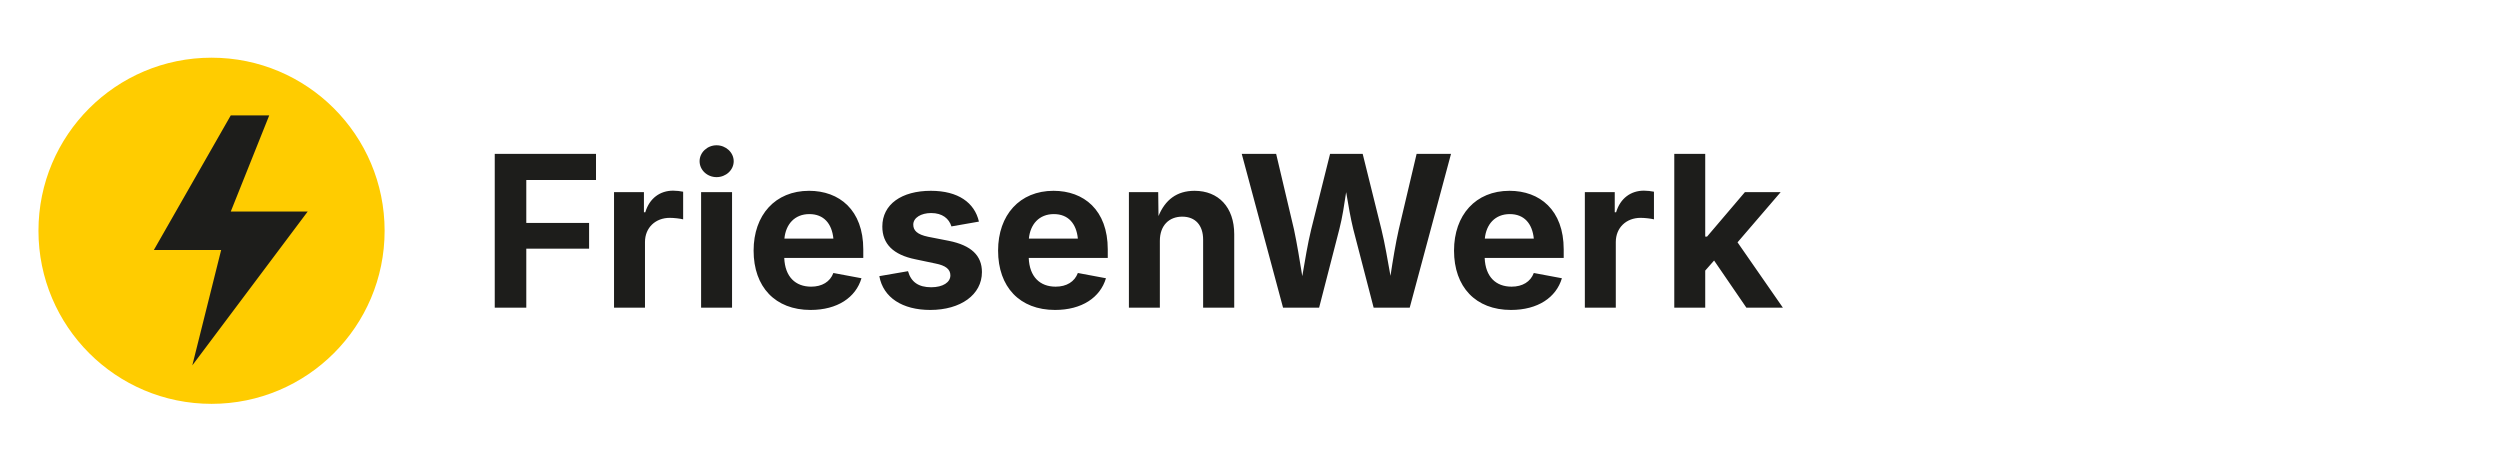
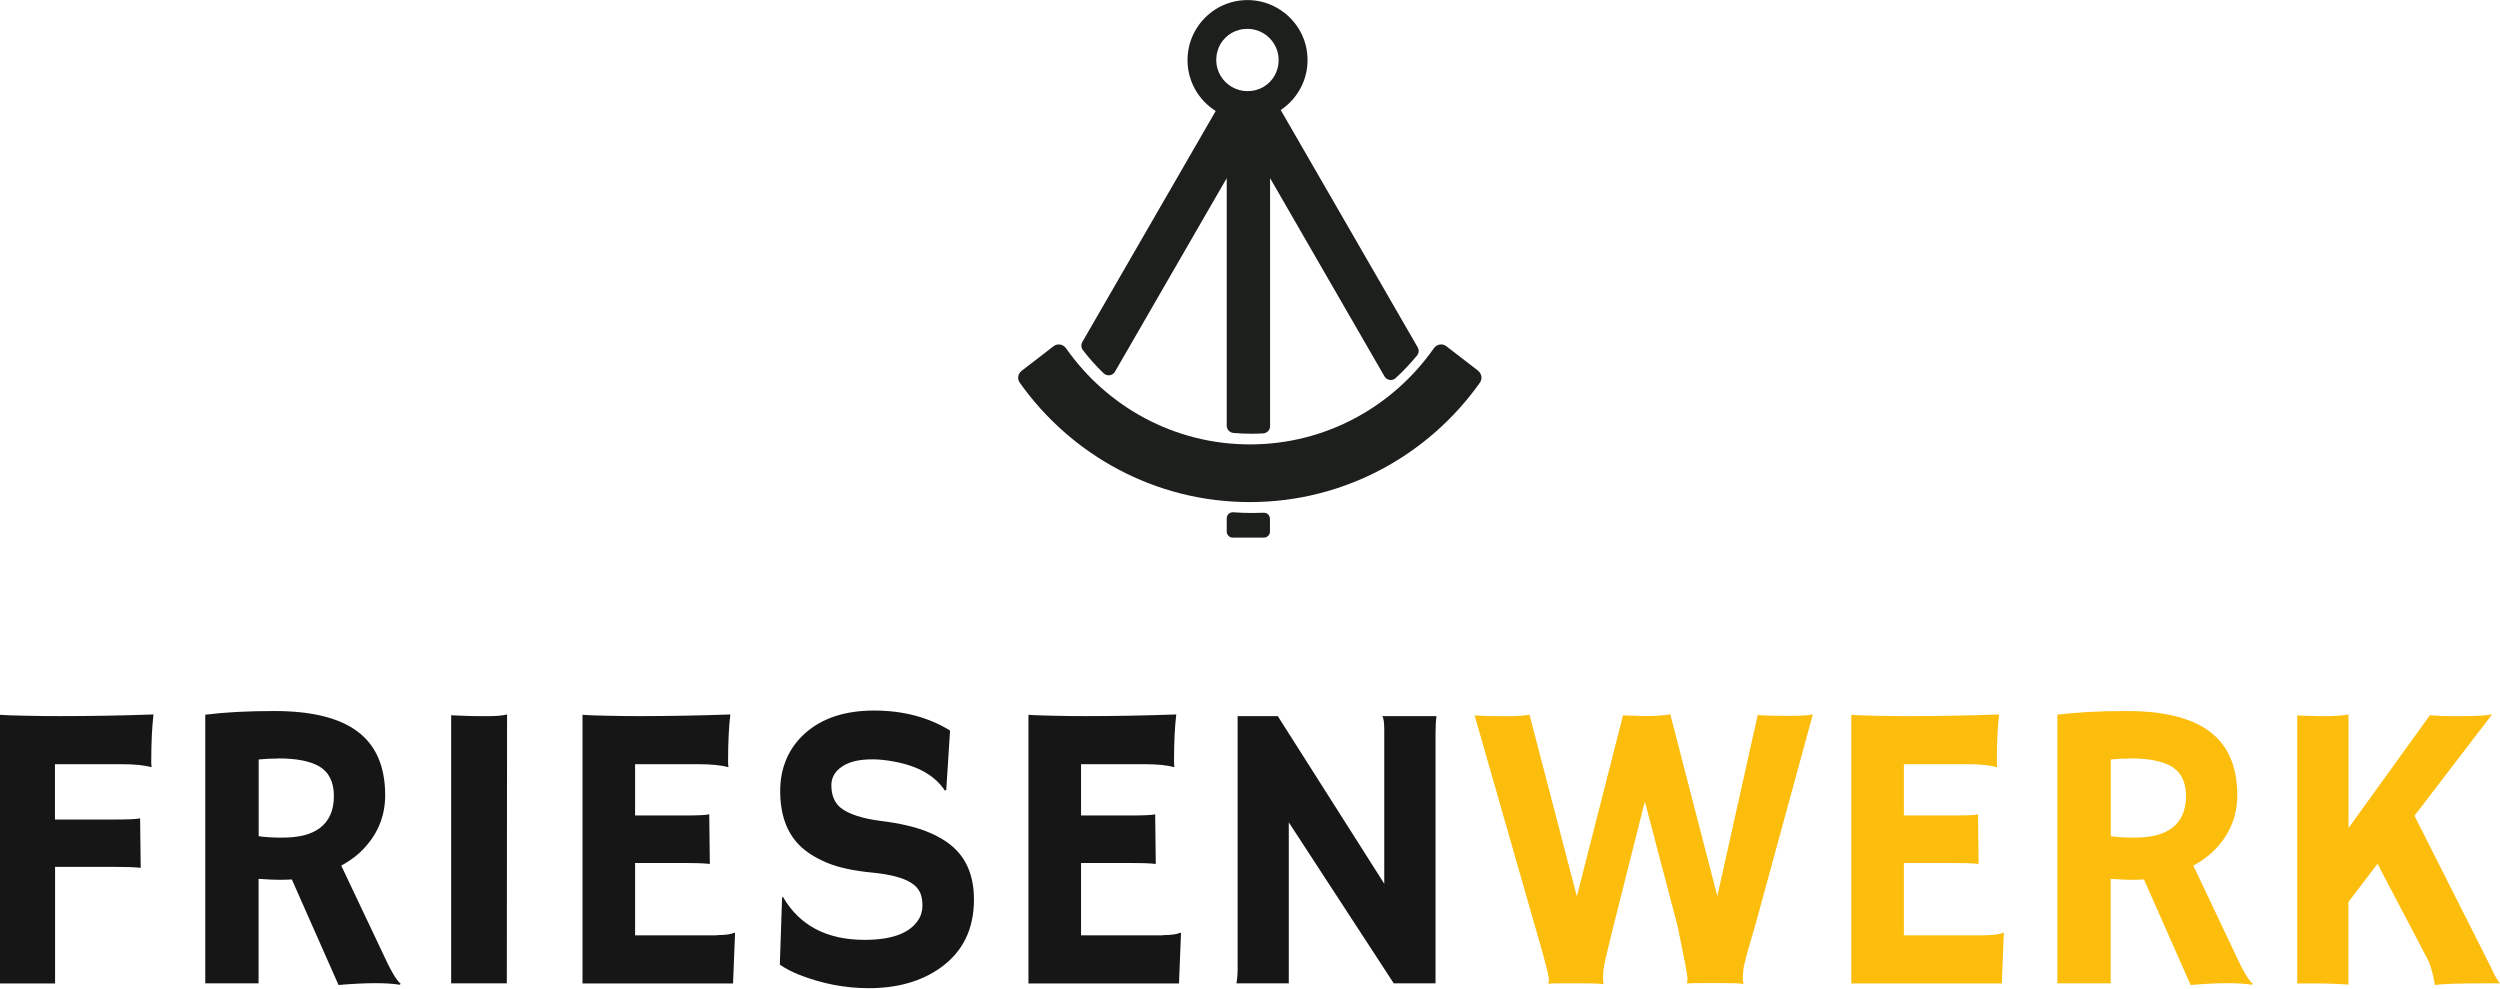
- <svg xmlns="http://www.w3.org/2000/svg" viewBox="0 0 260 48" width="260" height="48" role="img" aria-label="FriesenWerk">
-   <circle cx="22" cy="24" r="18" fill="#ffcc00" />
-   <path d="M24 12 L16 26 h7 l-3 12 L32 22 h-8 l4 -10 Z" fill="#1d1d1b" />
-   <text x="50" y="32" font-family="system-ui, -apple-system, 'Segoe UI', sans-serif" font-size="22" font-weight="700" fill="#1d1d1b">FriesenWerk</text>
+ <svg xmlns="http://www.w3.org/2000/svg" id="Ebene_2" data-name="Ebene 2" viewBox="0 0 211.07 83.45">
+   <g id="Ebene_1-2" data-name="Ebene 1">
+     <g>
+       <path fill="#1d1f1c" d="M106.69,43.29c-.32.01-.65.02-.98.02-.53,0-1.07-.02-1.59-.06-.3-.02-.55.21-.55.51v1.12c0,.28.23.51.51.51h2.63c.28,0,.51-.23.51-.51v-1.08c0-.29-.24-.52-.53-.51Z" />
+       <path fill="#1d1f1c" d="M93.17,31.51c.29.28.76.22.96-.12l9.44-16.35v20.9c0,.31.24.58.55.61.53.05,1.06.07,1.6.07.32,0,.63-.01.94-.03.32-.02.57-.29.57-.61V15.04l9.66,16.74c.19.33.65.41.93.15.65-.59,1.25-1.23,1.82-1.92.16-.2.18-.47.05-.69l-11.56-20.03c1.6-1.07,2.56-3.01,2.18-5.14-.38-2.16-2.21-3.86-4.39-4.11-3.06-.35-5.66,2.04-5.66,5.04,0,1.81.95,3.39,2.38,4.29l-11.26,19.5c-.12.21-.11.48.04.68.54.71,1.13,1.36,1.76,1.97ZM102.78,4.35c.23-.88.94-1.59,1.82-1.82,2-.53,3.79,1.25,3.26,3.25-.23.88-.94,1.59-1.82,1.82-2,.53-3.79-1.25-3.26-3.25Z" />
+       <path fill="#1d1f1c" d="M124.81,31.31l-2.7-2.08c-.33-.26-.81-.17-1.05.17-3.43,4.9-9.1,8.12-15.53,8.12s-12.1-3.22-15.53-8.12c-.24-.34-.72-.43-1.05-.17l-2.7,2.08c-.31.24-.38.68-.16.99,4.32,6.1,11.41,10.09,19.43,10.09s15.12-4,19.43-10.09c.22-.32.15-.76-.16-.99Z" />
+     </g>
+     <g>
+       <path fill="#161616" d="M11.89,73.27c-.54-.06-1.24-.08-2.1-.08h-5.14v9.84H0v-22.68c.31.02.66.04,1.05.05l1.26.03c.86.02,1.75.03,2.68.03,2.78,0,5.44-.05,7.97-.14-.12,1-.19,2.32-.19,3.99,0,.18.01.32.03.41l-.03.05c-.6-.17-1.44-.25-2.51-.25h-5.62v4.67h4.95c1.24,0,1.99-.03,2.24-.1l.05,4.19Z" />
+       <path fill="#161616" d="M24.63,74.25c-.34.02-.7.03-1.09.03s-.96-.03-1.71-.08v8.82h-4.5v-22.68c1.58-.2,3.53-.31,5.84-.31,3.14,0,5.49.58,7.03,1.74s2.32,2.95,2.32,5.37c0,1.88-.71,3.48-2.12,4.82-.46.43-1,.8-1.59,1.12l3.46,7.3c.68,1.5,1.2,2.4,1.56,2.68l-.08.08c-1.1-.18-2.82-.18-5.17.02l-3.94-8.91ZM23.5,64.04c-.58,0-1.13.03-1.66.08v6.48c.55.08,1.2.12,1.95.12s1.37-.07,1.88-.2.95-.33,1.32-.6c.8-.6,1.2-1.5,1.2-2.7s-.42-2.04-1.26-2.53c-.78-.44-1.93-.66-3.44-.66Z" />
+       <path fill="#161616" d="M38.1,60.39c1.13.05,1.82.07,2.05.07h1.22c.6,0,1.08-.05,1.44-.14l-.02,22.7h-4.7v-22.63Z" />
+       <path fill="#161616" d="M60.53,78.95c.7,0,1.19-.07,1.46-.2l.07.02-.17,4.26h-12.71v-22.68c.31.02.64.04,1.02.05l1.19.03c.79.02,1.65.03,2.58.03,2.59,0,5.15-.05,7.69-.14-.12,1-.19,2.32-.19,3.99,0,.18.01.32.03.41l-.03.05c-.59-.17-1.43-.25-2.51-.25h-5.34v4.33h4.02c1.24,0,1.99-.03,2.24-.1l.05,4.19c-.54-.06-1.24-.08-2.1-.08h-4.21v6.11h6.92Z" />
+       <path fill="#161616" d="M80.21,61.72l-.32,4.99-.12.03c-.84-1.26-2.26-2.07-4.28-2.44-.63-.12-1.24-.19-1.82-.19s-1.08.05-1.49.15-.77.25-1.06.44c-.62.41-.93.94-.93,1.59,0,.86.27,1.5.81,1.93.68.52,1.8.89,3.38,1.09s2.83.49,3.78.86,1.73.82,2.34,1.37c1.15,1.04,1.73,2.51,1.73,4.41,0,2.49-.94,4.41-2.82,5.75-1.61,1.15-3.63,1.73-6.07,1.73-1.97,0-3.91-.37-5.84-1.12-.63-.25-1.19-.54-1.66-.87l.19-5.67.07-.05c1.4,2.42,3.7,3.63,6.9,3.63,2.27,0,3.78-.55,4.51-1.65.25-.37.37-.79.37-1.25s-.07-.84-.22-1.14-.39-.56-.73-.77c-.66-.43-1.76-.72-3.31-.87s-2.82-.42-3.8-.83-1.77-.91-2.36-1.51c-1.06-1.09-1.59-2.6-1.59-4.55s.71-3.64,2.12-4.89c1.44-1.27,3.37-1.9,5.81-1.9s4.57.56,6.4,1.68Z" />
+       <path fill="#161616" d="M98.18,78.95c.7,0,1.19-.07,1.46-.2l.07.02-.17,4.26h-12.71v-22.68c.31.02.64.04,1.02.05l1.19.03c.79.02,1.65.03,2.58.03,2.59,0,5.15-.05,7.69-.14-.12,1-.19,2.32-.19,3.99,0,.18.01.32.03.41l-.03.05c-.59-.17-1.43-.25-2.51-.25h-5.34v4.33h4.02c1.24,0,1.99-.03,2.24-.1l.05,4.19c-.54-.06-1.24-.08-2.1-.08h-4.21v6.11h6.92Z" />
+       <path fill="#161616" d="M104.39,83.03c.07-.38.1-.8.1-1.26v-21.31h3.39l8.99,14.15v-13c0-.62-.06-1.01-.17-1.15h4.58c-.06.45-.08.95-.08,1.49v21.07h-3.53l-8.86-13.59v13.59h-4.43Z" />
+       <path fill="#fcbd0c" d="M135.37,83.09c-.34-.05-.92-.07-1.73-.07h-1.97c-.38,0-.7.01-.95.03l-.02-.03c.05-.08.07-.17.07-.27s0-.21-.03-.32-.06-.32-.14-.61-.18-.72-.33-1.27l-5.77-20.15c.72.05,1.6.07,2.63.07s1.7-.05,2-.14l4,15.35,3.9-15.29c.17.01.32.02.46.03h.37c.37.02.84.03,1.41.03s1.15-.05,1.75-.14l3.97,15.35,3.41-15.29c.68.05,1.57.07,2.66.07s1.76-.05,2-.14l-4.89,17.9c-.62,2.06-.95,3.28-.98,3.66s-.05.65-.05.8.02.27.07.36l-.03.05c-.36-.05-.93-.07-1.71-.07h-1.85c-.55,0-.96.01-1.2.03l-.02-.03c.05-.08.07-.17.07-.27s0-.2-.02-.31-.04-.3-.09-.59-.13-.72-.25-1.28l-.46-2.31-2.78-10.57-2.65,10.52c-.54,2.16-.83,3.4-.85,3.73-.05.62-.04.98.02,1.09l-.03.05Z" />
+       <path fill="#fcbd0c" d="M167.65,78.95c.7,0,1.19-.07,1.46-.2l.07.02-.17,4.26h-12.71v-22.68c.31.02.64.04,1.02.05l1.19.03c.79.02,1.65.03,2.58.03,2.59,0,5.15-.05,7.69-.14-.12,1-.19,2.32-.19,3.99,0,.18.01.32.03.41l-.03.05c-.59-.17-1.43-.25-2.51-.25h-5.34v4.33h4.02c1.24,0,1.99-.03,2.24-.1l.05,4.19c-.54-.06-1.24-.08-2.1-.08h-4.21v6.11h6.92Z" />
+       <path fill="#fcbd0c" d="M181,74.25c-.34.02-.7.03-1.09.03s-.96-.03-1.71-.08v8.82h-4.5v-22.68c1.58-.2,3.53-.31,5.84-.31,3.14,0,5.49.58,7.03,1.74s2.32,2.95,2.32,5.37c0,1.88-.71,3.48-2.12,4.82-.46.43-1,.8-1.59,1.12l3.46,7.3c.68,1.5,1.2,2.4,1.56,2.68l-.08.08c-1.1-.18-2.82-.18-5.17.02l-3.94-8.91ZM179.87,64.04c-.58,0-1.13.03-1.66.08v6.48c.55.08,1.2.12,1.95.12s1.37-.07,1.88-.2.95-.33,1.32-.6c.8-.6,1.2-1.5,1.2-2.7s-.42-2.04-1.26-2.53c-.78-.44-1.93-.66-3.44-.66Z" />
+       <path fill="#fcbd0c" d="M198.28,83.13c-.78-.07-1.78-.1-2.99-.1h-1.34v-22.63l.68.03c.48.02.83.03,1.07.03h.49c1,0,1.69-.05,2.09-.14v9.59l6.87-9.52c.72.05,1.33.07,1.83.07h.93c1.16,0,2-.05,2.49-.14l-6.55,8.55,6.45,12.79c.27.62.53,1.07.76,1.36h-1.03c-2.39,0-3.87.05-4.46.14-.12-.76-.29-1.42-.51-1.98l-4.33-8.25-2.46,3.22v6.97Z" />
+     </g>
+   </g>
</svg>
